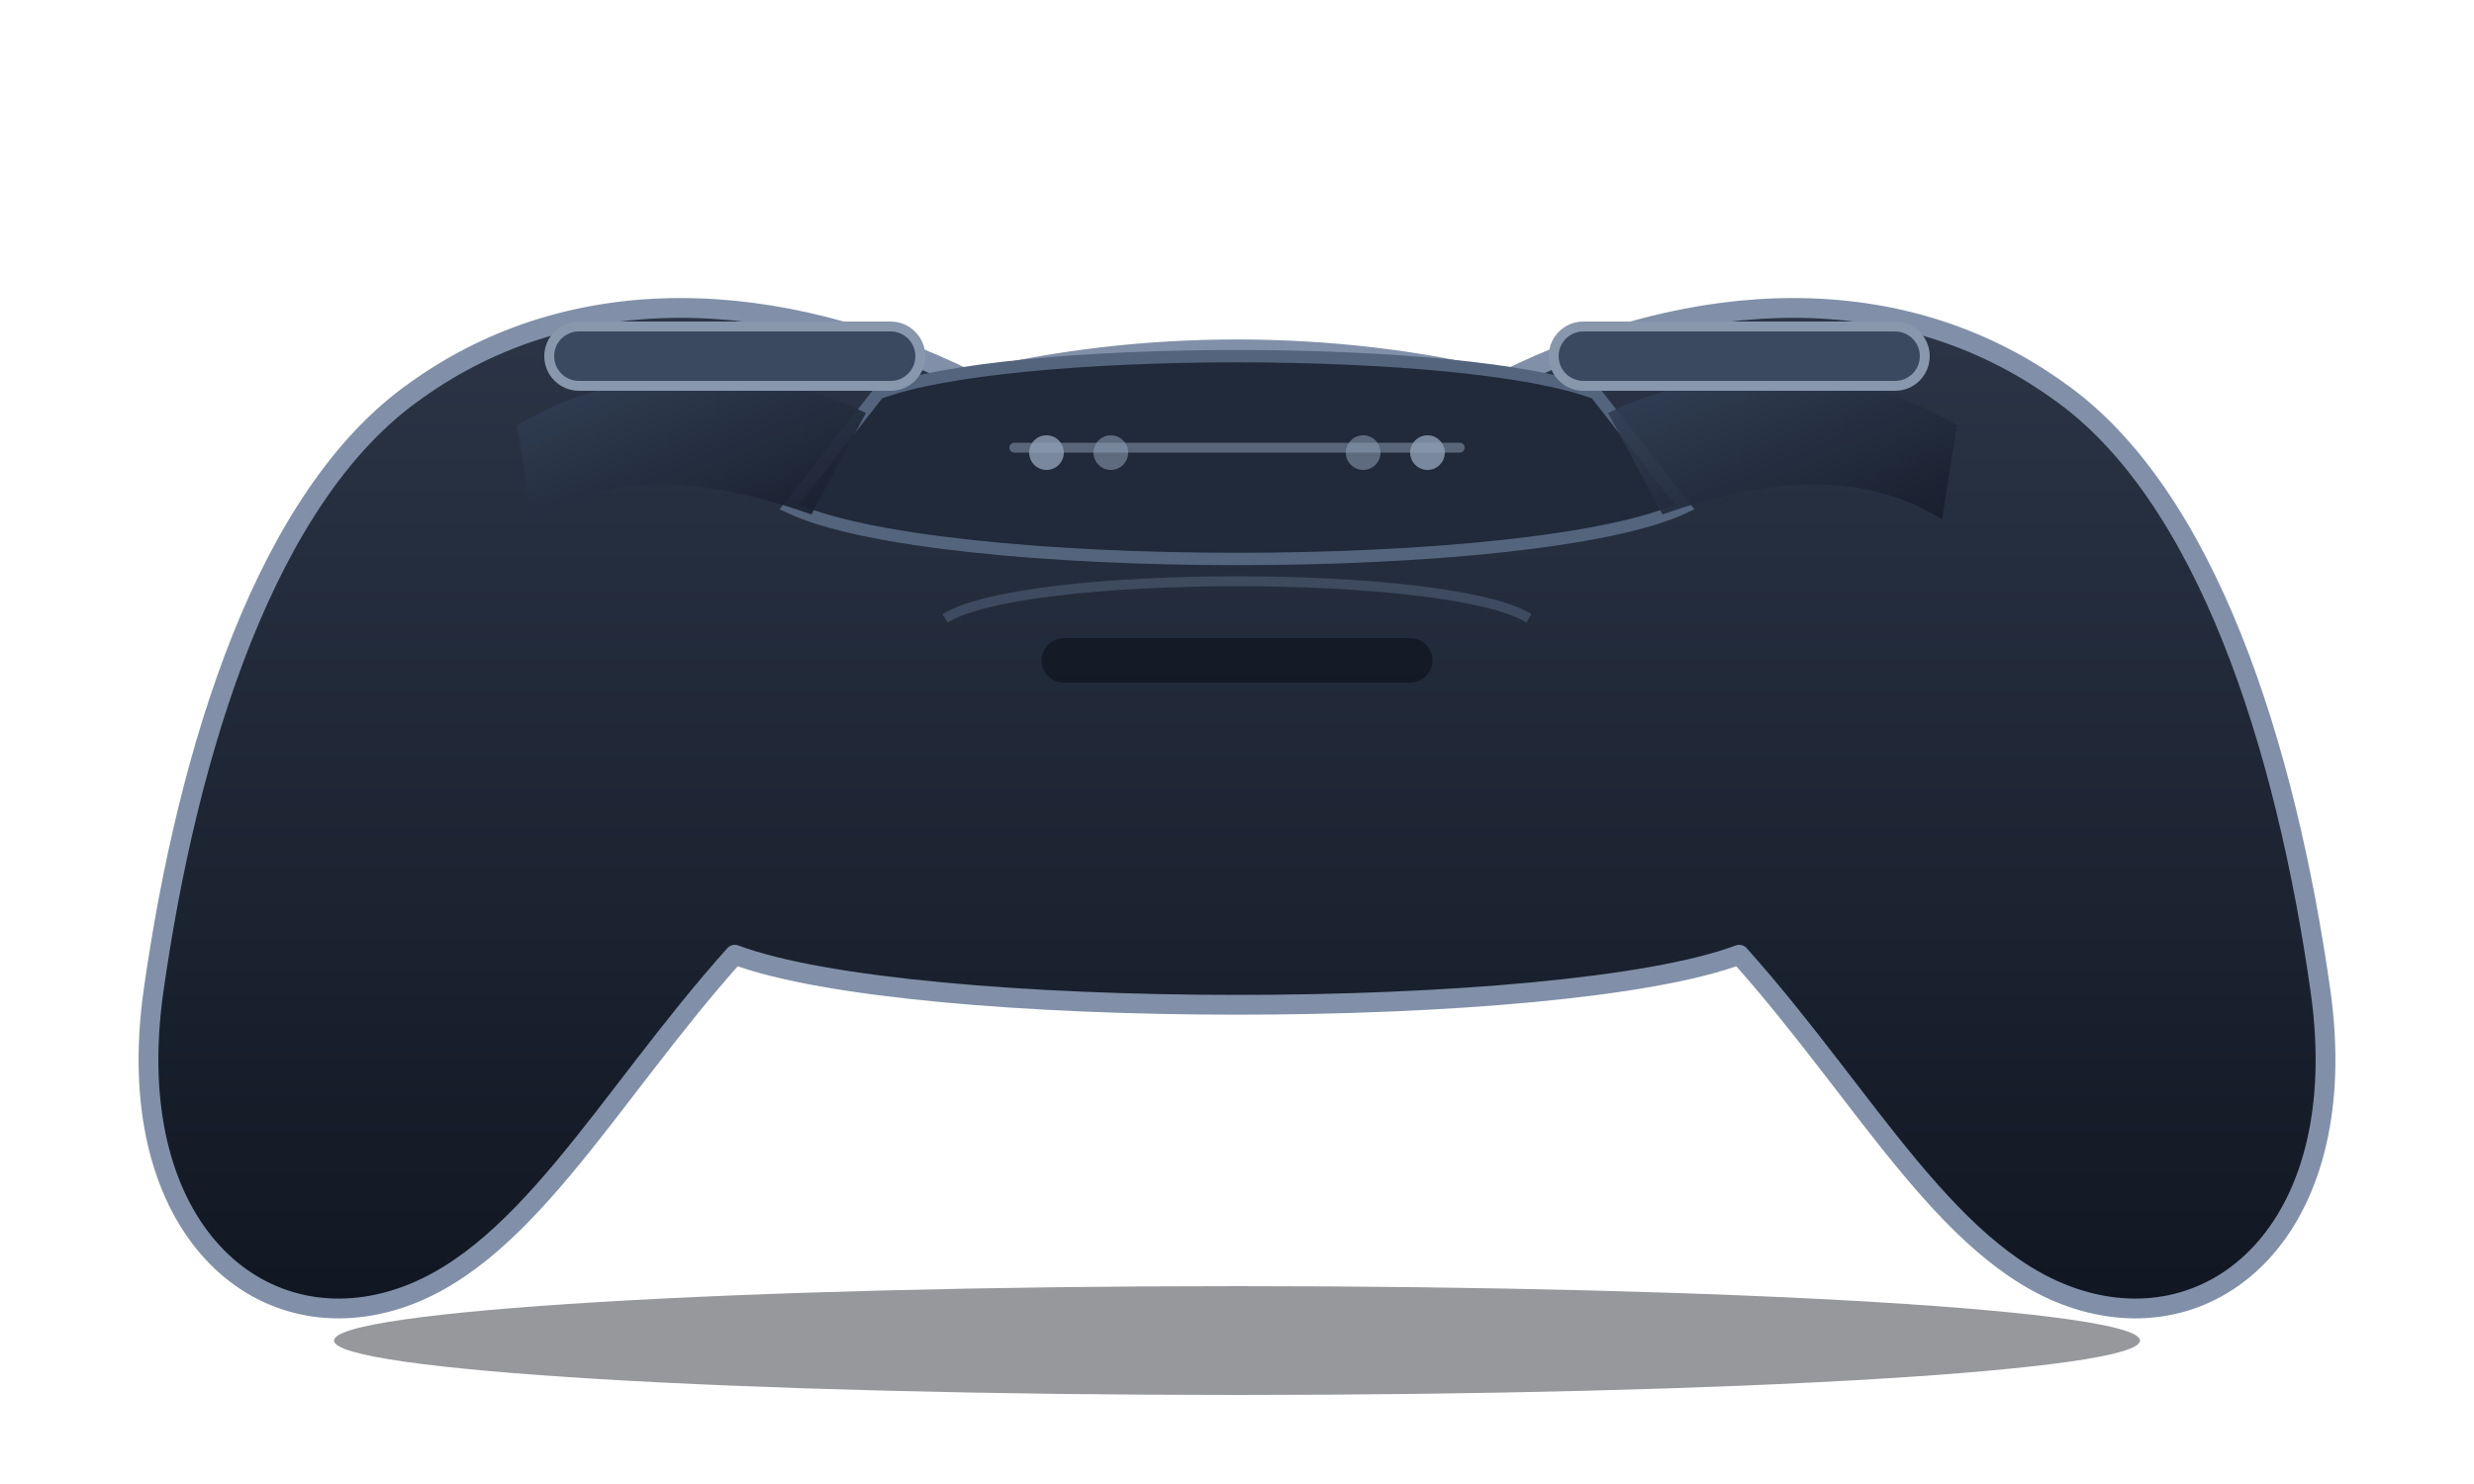
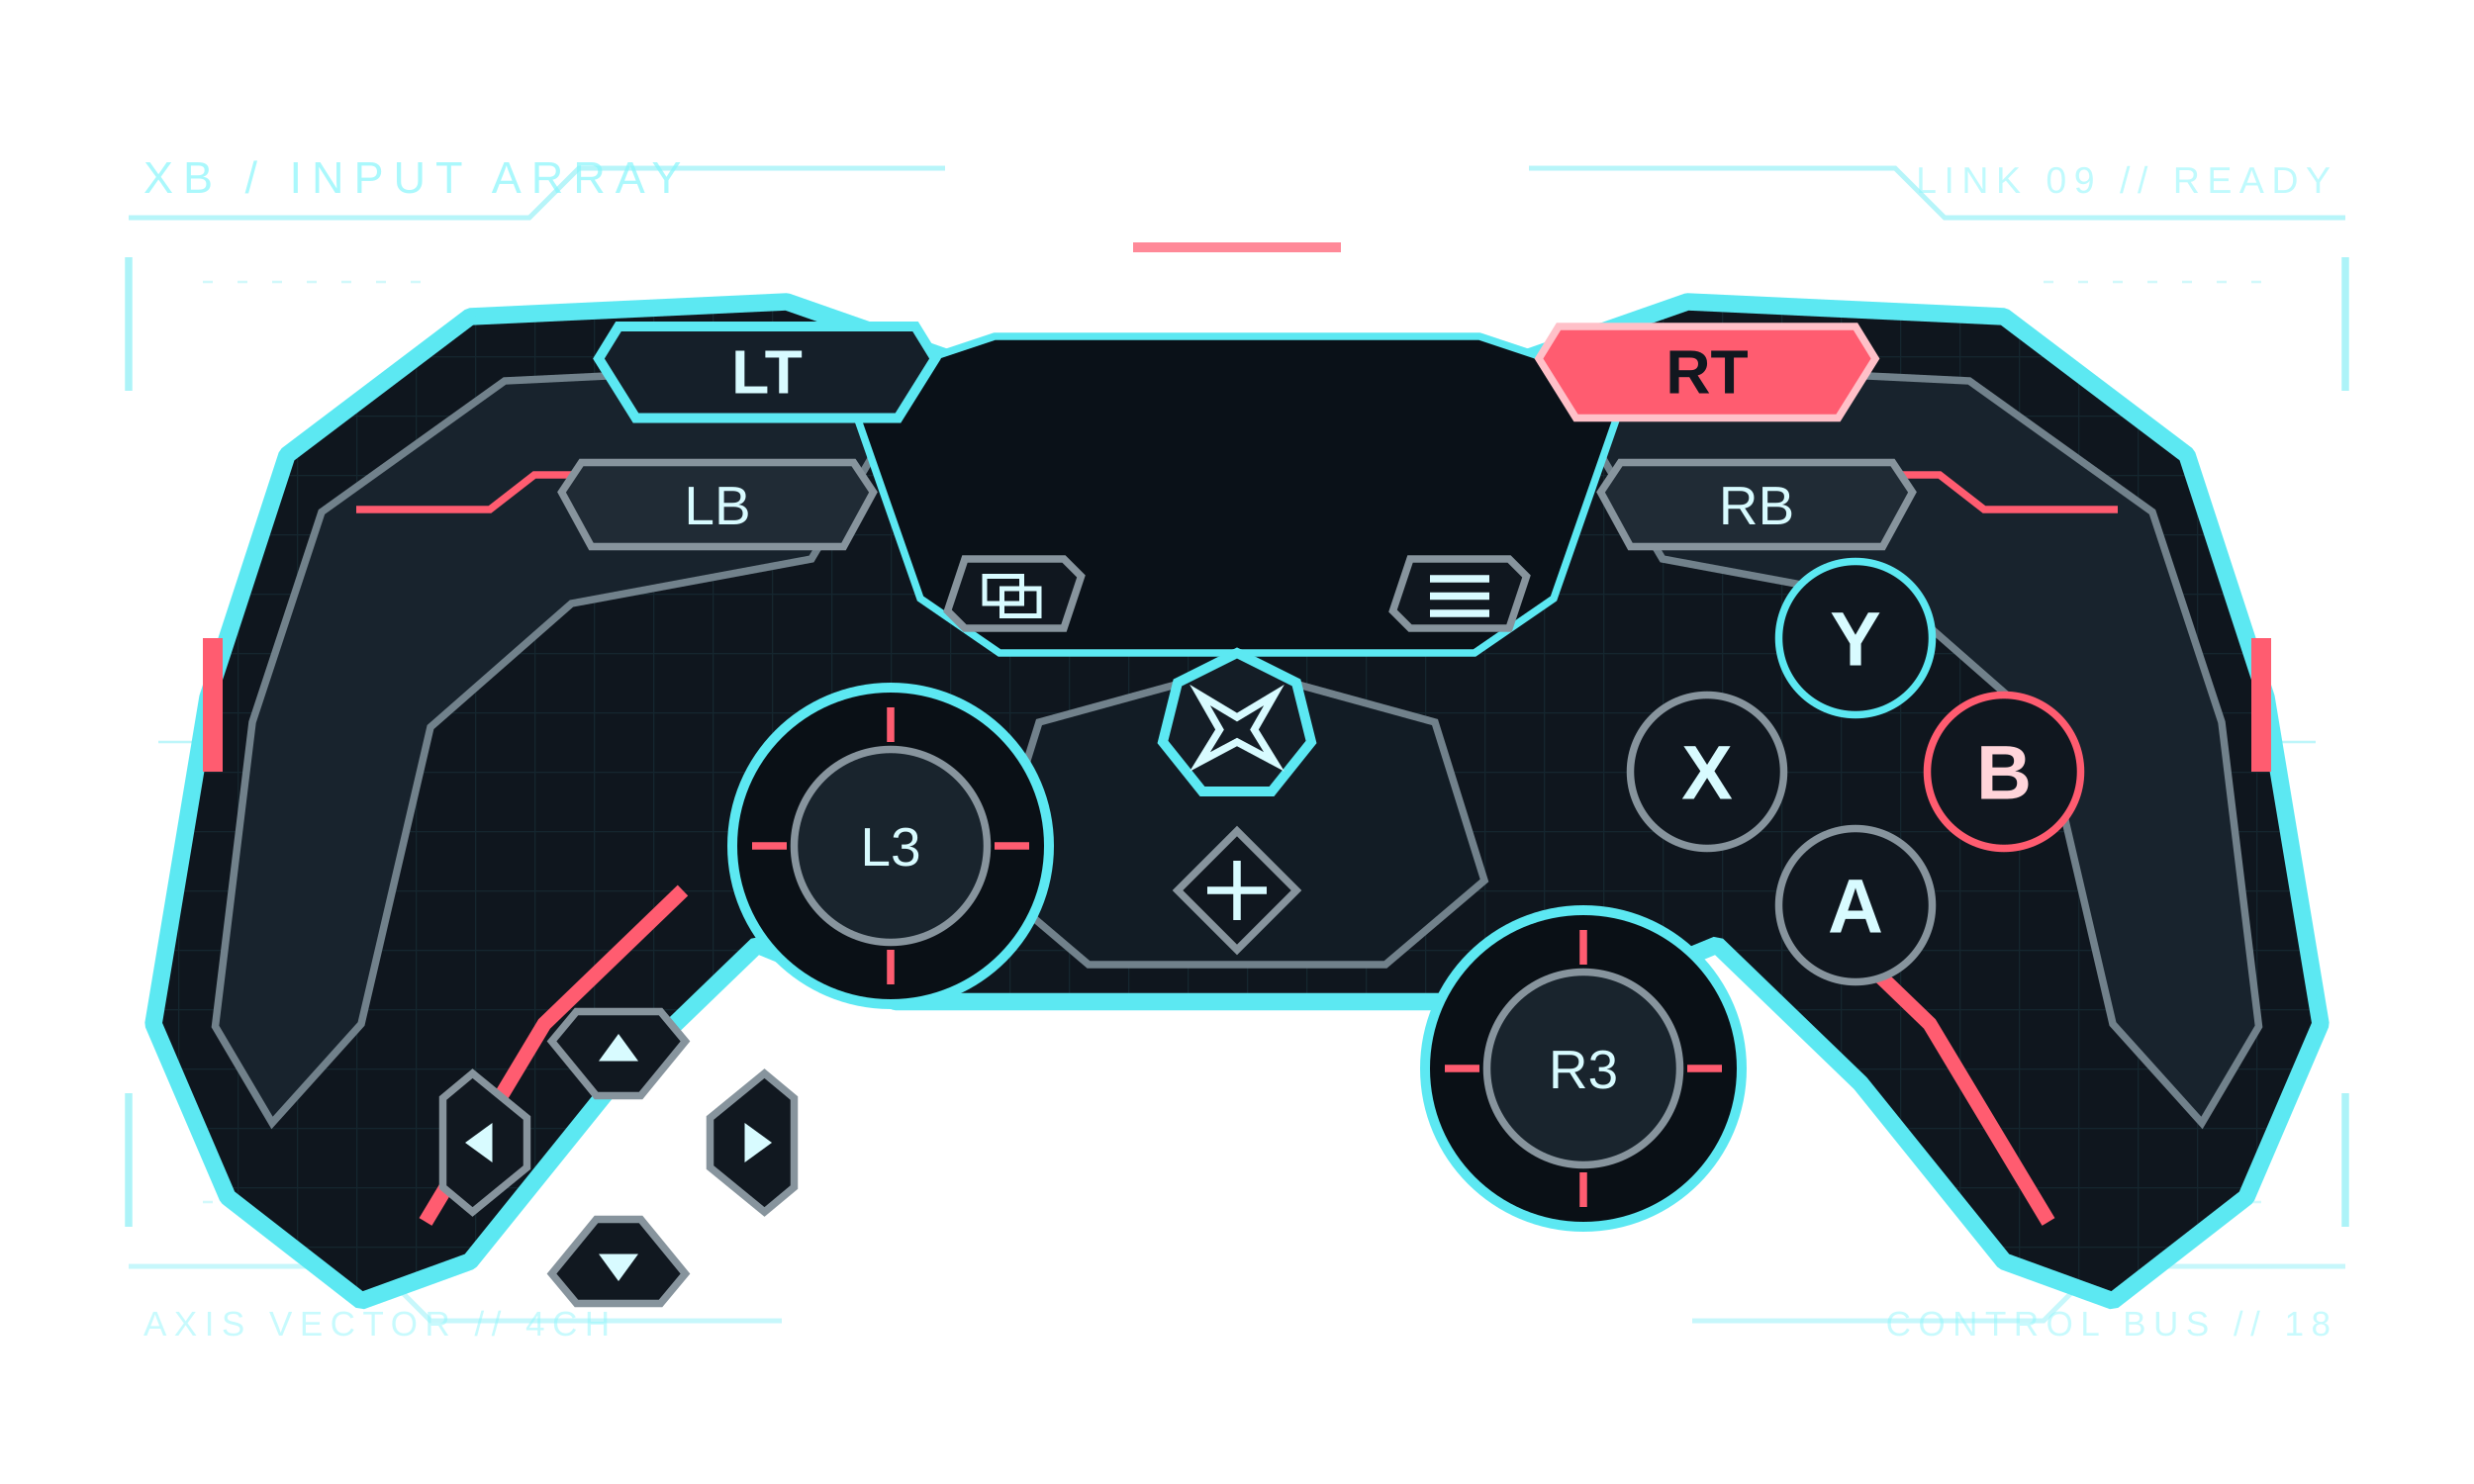
- <svg xmlns="http://www.w3.org/2000/svg" width="1000" height="600" viewBox="0 0 1000 600">
+ <svg xmlns="http://www.w3.org/2000/svg" width="1000" height="600" viewBox="0 0 1000 600" data-theme="angular-hud" role="img" aria-label="Xbox controller technical schematic">
  <defs>
-     <linearGradient id="shell" x1="0" y1="0" x2="0" y2="1">
-       <stop offset="0" stop-color="#2b3547" />
-       <stop offset="1" stop-color="#111722" />
-     </linearGradient>
-     <linearGradient id="grip" x1="0" y1="0" x2="1" y2="1">
-       <stop offset="0" stop-color="#344157" />
-       <stop offset="1" stop-color="#161d2b" />
-     </linearGradient>
+     <pattern id="micro-grid" width="24" height="24" patternUnits="userSpaceOnUse">
+       <path d="M24 0H0V24" fill="none" stroke="#5ce8f2" stroke-width="1" opacity=".08" />
+     </pattern>
  </defs>
-   <ellipse cx="500" cy="542" rx="365" ry="22" fill="#070a10" opacity=".42" />
-   <path d="M168 158C232 112 315 116 392 154C461 137 539 137 608 154C685 116 768 112 832 158C892 200 924 302 938 401C951 494 898 542 842 526C789 511 755 444 703 386C631 413 369 413 297 386C245 444 211 511 158 526C102 542 49 494 62 401C76 302 108 200 168 158Z" fill="url(#shell)" stroke="#8190a8" stroke-width="8" stroke-linejoin="round" />
-   <path d="M355 159C407 139 593 139 645 159L681 205C622 233 378 233 319 205Z" fill="#202a3b" stroke="#54647d" stroke-width="5" />
-   <path d="M209 172C253 145 312 148 350 167L328 208C280 191 244 192 215 210Z" fill="url(#grip)" opacity=".92" />
-   <path d="M791 172C747 145 688 148 650 167L672 208C720 191 756 192 785 210Z" fill="url(#grip)" opacity=".92" />
-   <path d="M410 181H590" stroke="#7f8da3" stroke-width="4" stroke-linecap="round" opacity=".6" />
-   <rect x="222" y="132" width="150" height="24" rx="12" fill="#3b4960" stroke="#8997ad" stroke-width="4" />
-   <rect x="628" y="132" width="150" height="24" rx="12" fill="#3b4960" stroke="#8997ad" stroke-width="4" />
-   <circle cx="423" cy="183" r="7" fill="#91a0b6" opacity=".8" />
-   <circle cx="449" cy="183" r="7" fill="#91a0b6" opacity=".55" />
-   <circle cx="551" cy="183" r="7" fill="#91a0b6" opacity=".55" />
-   <circle cx="577" cy="183" r="7" fill="#91a0b6" opacity=".8" />
-   <path d="M430 267H570" stroke="#101621" stroke-width="18" stroke-linecap="round" opacity=".8" />
-   <path d="M382 250C414 230 586 230 618 250" fill="none" stroke="#4b5a72" stroke-width="4" opacity=".65" />
+   <g id="technical-grid" data-marker="technical-grid" fill="none" stroke="#5ce8f2">
+     <path d="M52 88H214L234 68H382M618 68H766L786 88H948" stroke-width="2" opacity=".44" />
+     <path d="M52 512H152L174 534H316M684 534H826L848 512H948" stroke-width="2" opacity=".34" />
+     <path d="M52 104v54m0 284v54M948 104v54m0 284v54" stroke-width="3" opacity=".5" />
+     <path d="M64 300h42m788 0h42" stroke-width="1" opacity=".4" />
+     <path d="M82 114h92m652 0h92M82 486h92m652 0h92" stroke-dasharray="4 10" opacity=".28" />
+   </g>
+   <g id="signal-trace" data-marker="signal-trace" font-family="Segoe UI,Arial,sans-serif" fill="#8bf5fb">
+     <text x="58" y="78" font-size="18" letter-spacing="4" opacity=".72">XB / INPUT ARRAY</text>
+     <text x="942" y="78" font-size="15" text-anchor="end" letter-spacing="3" opacity=".54">LINK 09 // READY</text>
+     <text x="58" y="540" font-size="14" letter-spacing="3" opacity=".48">AXIS VECTOR // 4CH</text>
+     <text x="942" y="540" font-size="14" text-anchor="end" letter-spacing="3" opacity=".48">CONTROL BUS // 18</text>
+   </g>
+   <path d="M116 184 190 128 318 122 398 150H602L682 122 810 128 884 184 916 282 938 414 908 484 854 526 810 510 752 438 694 382 638 405H362L306 382 248 438 190 510 146 526 92 484 62 414 84 282Z" fill="#0f161e" stroke="#5ce8f2" stroke-width="7" stroke-linejoin="bevel" />
+   <path d="M116 184 190 128 318 122 398 150H602L682 122 810 128 884 184 916 282 938 414 908 484 854 526 810 510 752 438 694 382 638 405H362L306 382 248 438 190 510 146 526 92 484 62 414 84 282Z" fill="url(#micro-grid)" />
+   <path d="M102 292 130 207 204 154 307 149 360 172 328 226 231 244 174 294 146 414 110 454 87 415Z" fill="#18232d" stroke="#71818b" stroke-width="3" />
+   <path d="M898 292 870 207 796 154 693 149 640 172 672 226 769 244 826 294 854 414 890 454 913 415Z" fill="#18232d" stroke="#71818b" stroke-width="3" />
+   <path d="M342 156 402 136H598L658 156 628 242 596 264H404L372 242Z" fill="#0a1118" stroke="#5ce8f2" stroke-width="3" />
+   <path d="M420 292 500 270 580 292 600 356 560 390H440L400 356Z" fill="#121c25" stroke="#71818b" stroke-width="3" />
+   <path d="M172 494 220 414 276 360M828 494 780 414 724 360" fill="none" stroke="#ff5c70" stroke-width="6" />
+   <path d="M144 206h54l18-14h86M856 206h-54l-18-14h-86" fill="none" stroke="#ff5c70" stroke-width="3" />
+   <g id="control-grid" data-marker="control-grid" font-family="Segoe UI,Arial,sans-serif" text-anchor="middle">
+     <g id="control-lt" data-control="lt" data-anchor="310,150">
+       <path d="M250 132h120l8 13-15 24H257l-15-24Z" fill="#151f29" stroke="#5ce8f2" stroke-width="4" />
+       <text x="310" y="159" font-size="25" font-weight="700" fill="#d8fbff">LT</text>
+     </g>
+     <g id="control-lb" data-control="lb" data-anchor="290,204">
+       <path d="M235 187h110l8 12-12 22H239l-12-22Z" fill="#202b35" stroke="#87949d" stroke-width="3" />
+       <text x="290" y="212" font-size="22" fill="#d8fbff">LB</text>
+     </g>
+     <g id="control-rt" data-control="rt" data-anchor="690,150">
+       <path d="M630 132h120l8 13-15 24H637l-15-24Z" fill="#ff5c70" stroke="#ffc0c8" stroke-width="3" />
+       <text x="690" y="159" font-size="25" font-weight="700" fill="#11171f">RT</text>
+     </g>
+     <g id="control-rb" data-control="rb" data-anchor="710,204">
+       <path d="M655 187h110l8 12-12 22H659l-12-22Z" fill="#202b35" stroke="#87949d" stroke-width="3" />
+       <text x="710" y="212" font-size="22" fill="#d8fbff">RB</text>
+     </g>
+     <g id="control-select" data-control="select" data-anchor="410,240">
+       <path d="M390 226h40l7 7-7 21h-40l-7-7 7-21Z" fill="#10171f" stroke="#87949d" stroke-width="3" />
+       <rect x="398" y="233" width="15" height="11" fill="none" stroke="#d8fbff" stroke-width="2" />
+       <rect x="405" y="238" width="15" height="11" fill="none" stroke="#d8fbff" stroke-width="2" />
+     </g>
+     <g id="control-start" data-control="start" data-anchor="590,240">
+       <path d="M570 226h40l7 7-7 21h-40l-7-7 7-21Z" fill="#10171f" stroke="#87949d" stroke-width="3" />
+       <path d="M578 234h24m-24 7h24m-24 7h24" stroke="#d8fbff" stroke-width="3" />
+     </g>
+     <g id="control-guide" data-control="guide" data-anchor="500,294">
+       <path d="M500 264 524 276 530 300 514 320 486 320 470 300 476 276Z" fill="#141d26" stroke="#5ce8f2" stroke-width="4" />
+       <path d="m485 281 15 9 15-9-8 14 8 13-15-8-15 8 8-13Z" fill="none" stroke="#d8fbff" stroke-width="3" />
+     </g>
+     <g id="control-touchpad" data-control="touchpad" data-anchor="500,360">
+       <path d="m500 336 24 24-24 24-24-24Z" fill="#10171f" stroke="#87949d" stroke-width="3" />
+       <path d="M500 348v24m-12-12h24" stroke="#d8fbff" stroke-width="3" />
+     </g>
+     <g id="control-l3" data-control="l3" data-anchor="360,342">
+       <circle cx="360" cy="342" r="64" fill="#0a1016" stroke="#5ce8f2" stroke-width="4" />
+       <circle cx="360" cy="342" r="39" fill="#19242d" stroke="#87949d" stroke-width="3" />
+       <path d="M360 286v14m0 84v14m-56-56h14m84 0h14" stroke="#ff5c70" stroke-width="3" />
+       <text x="360" y="350" font-size="22" fill="#d8fbff">L3</text>
+     </g>
+     <g id="control-up" data-control="up" data-anchor="250,432">
+       <path d="M233 409h34l10 12-18 22h-18l-18-22Z" fill="#111820" stroke="#87949d" stroke-width="3" />
+       <path d="m250 418-8 11h16Z" fill="#d8fbff" />
+     </g>
+     <g id="control-left" data-control="left" data-anchor="200,462">
+       <path d="m179 444 12-10 22 18v20l-22 18-12-10Z" fill="#111820" stroke="#87949d" stroke-width="3" />
+       <path d="m188 462 11-8v16Z" fill="#d8fbff" />
+     </g>
+     <g id="control-right" data-control="right" data-anchor="300,462">
+       <path d="m321 444-12-10-22 18v20l22 18 12-10Z" fill="#111820" stroke="#87949d" stroke-width="3" />
+       <path d="m312 462-11-8v16Z" fill="#d8fbff" />
+     </g>
+     <g id="control-down" data-control="down" data-anchor="250,504">
+       <path d="M233 527h34l10-12-18-22h-18l-18 22Z" fill="#111820" stroke="#87949d" stroke-width="3" />
+       <path d="m250 518-8-11h16Z" fill="#d8fbff" />
+     </g>
+     <g id="control-r3" data-control="r3" data-anchor="640,432">
+       <circle cx="640" cy="432" r="64" fill="#0a1016" stroke="#5ce8f2" stroke-width="4" />
+       <circle cx="640" cy="432" r="39" fill="#19242d" stroke="#87949d" stroke-width="3" />
+       <path d="M640 376v14m0 84v14m-56-56h14m84 0h14" stroke="#ff5c70" stroke-width="3" />
+       <text x="640" y="440" font-size="22" fill="#d8fbff">R3</text>
+     </g>
+     <g id="control-y" data-control="y" data-anchor="750,258">
+       <circle cx="750" cy="258" r="31" fill="#10171f" stroke="#5ce8f2" stroke-width="3" />
+       <text x="750" y="269" font-size="31" font-weight="700" fill="#d8fbff">Y</text>
+     </g>
+     <g id="control-x" data-control="x" data-anchor="690,312">
+       <circle cx="690" cy="312" r="31" fill="#10171f" stroke="#87949d" stroke-width="3" />
+       <text x="690" y="323" font-size="31" font-weight="700" fill="#d8fbff">X</text>
+     </g>
+     <g id="control-b" data-control="b" data-anchor="810,312">
+       <circle cx="810" cy="312" r="31" fill="#10171f" stroke="#ff5c70" stroke-width="3" />
+       <text x="810" y="323" font-size="31" font-weight="700" fill="#ffd5da">B</text>
+     </g>
+     <g id="control-a" data-control="a" data-anchor="750,366">
+       <circle cx="750" cy="366" r="31" fill="#10171f" stroke="#87949d" stroke-width="3" />
+       <text x="750" y="377" font-size="31" font-weight="700" fill="#d8fbff">A</text>
+     </g>
+   </g>
+   <g fill="#ff5c70">
+     <path d="M82 258h8v54h-8zM910 258h8v54h-8z" />
+     <path d="M458 98h84v4h-84z" opacity=".72" />
+   </g>
</svg>
